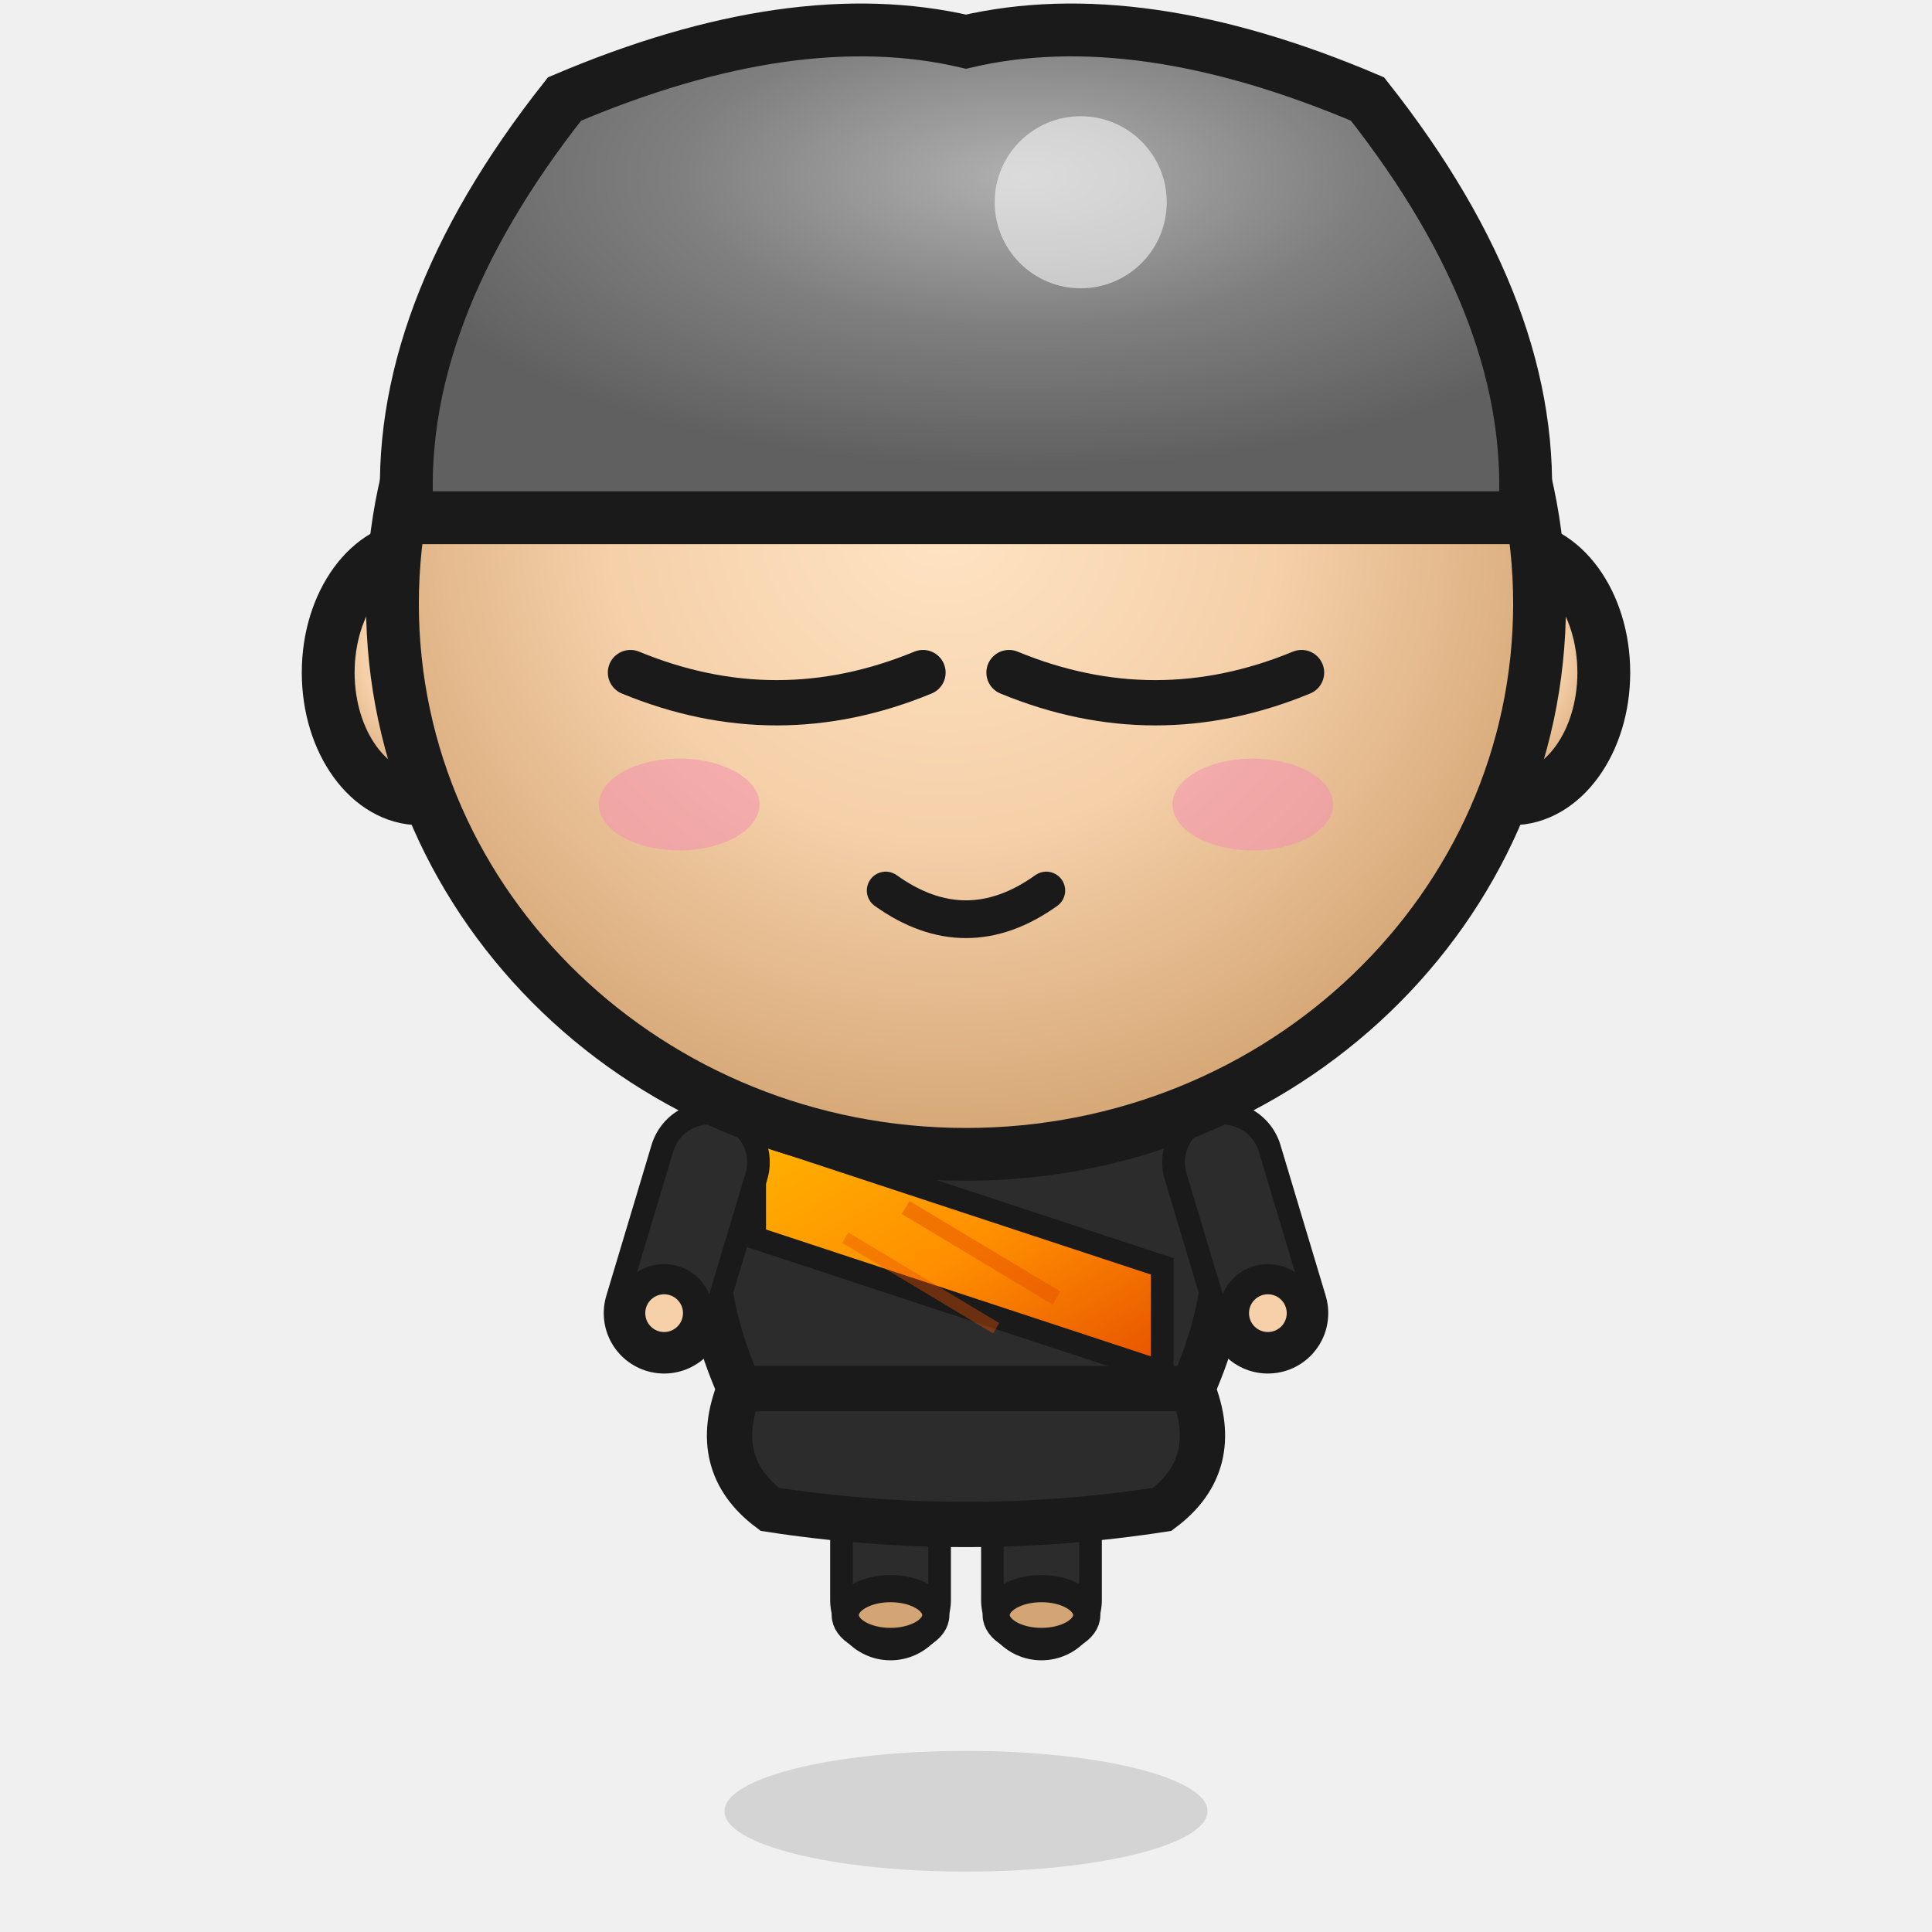
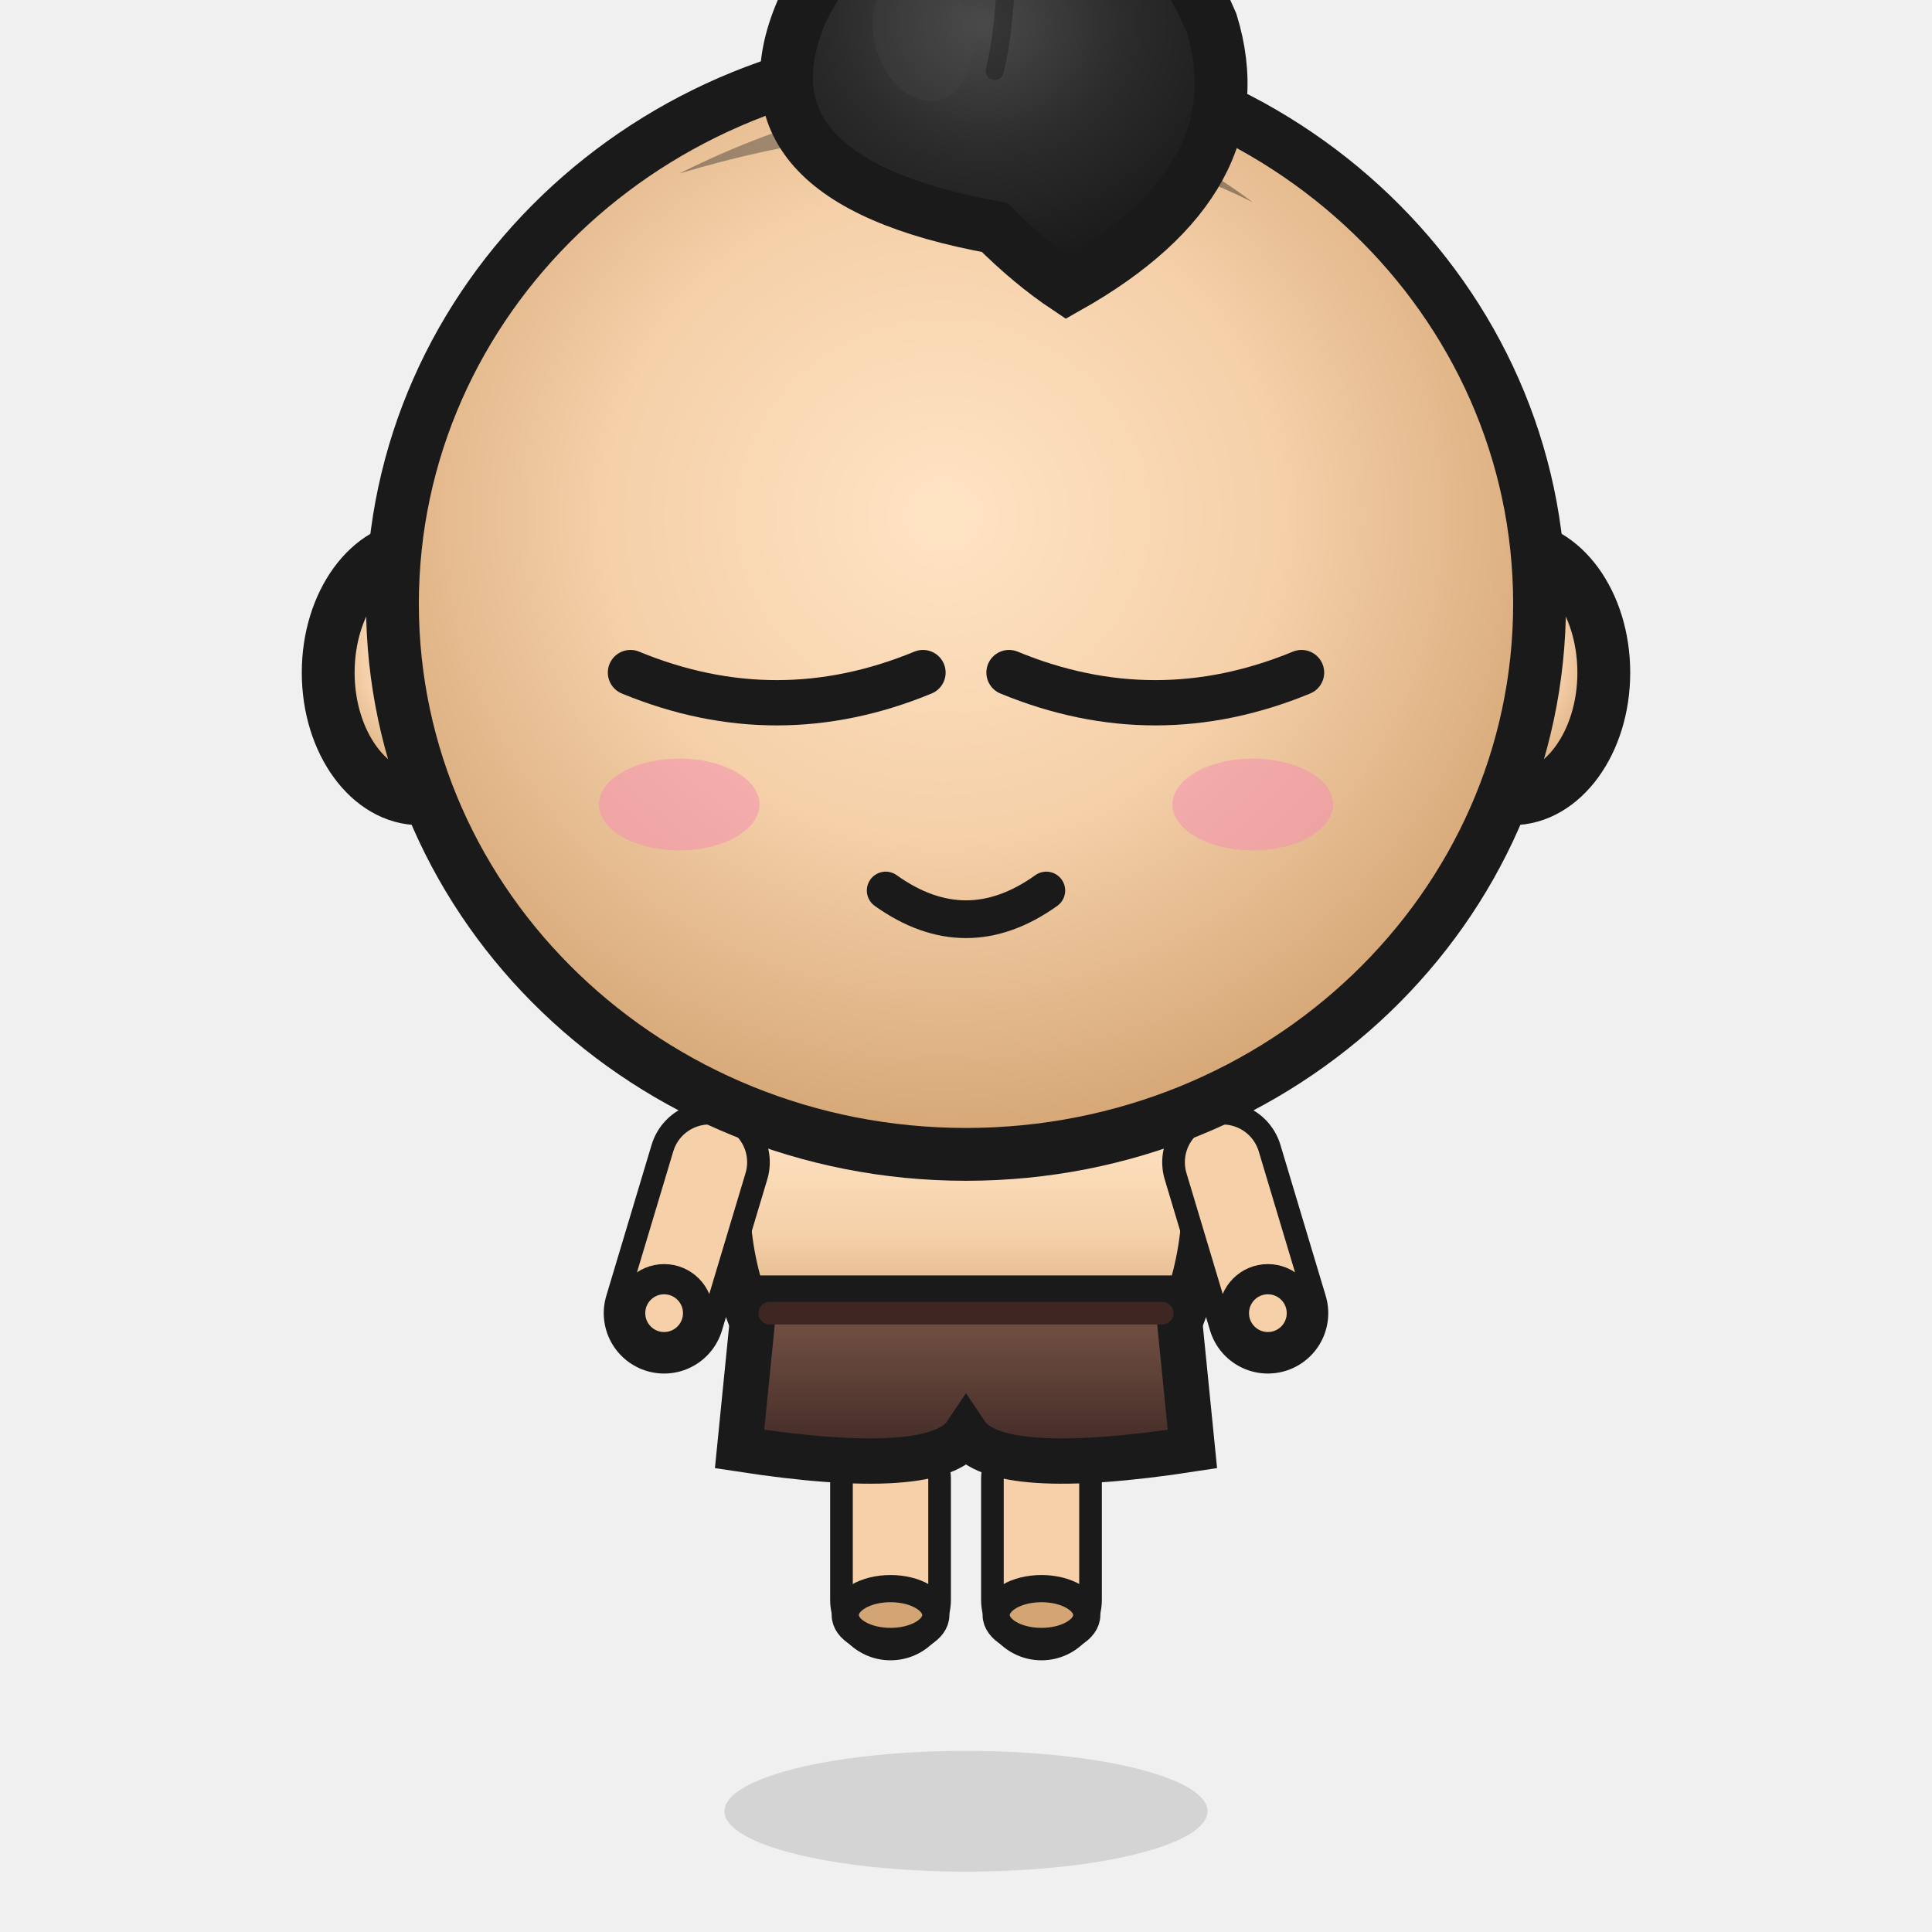
<svg xmlns="http://www.w3.org/2000/svg" viewBox="0 0 128 128" width="128" height="128" id="hero_f2">
  <defs>
    <filter id="blur">
      <feGaussianBlur stdDeviation="4" />
    </filter>
-     <linearGradient id="sashGrad" x1="0%" y1="0%" x2="100%" y2="100%">
-       <stop offset="0%" stop-color="#FFB300" />
-       <stop offset="50%" stop-color="#FF8F00" />
-       <stop offset="100%" stop-color="#E65100" />
+     <linearGradient id="bodyGrad" x1="0%" y1="0%" x2="0%" y2="100%">
+       <stop offset="0%" stop-color="#FFE4C4" />
+       <stop offset="50%" stop-color="#F5D0A9" />
+       <stop offset="100%" stop-color="#D4A574" />
+     </linearGradient>
+     <linearGradient id="pantsGrad" x1="0%" y1="0%" x2="0%" y2="100%">
+       <stop offset="0%" stop-color="#795548" />
+       <stop offset="50%" stop-color="#5D4037" />
+       <stop offset="100%" stop-color="#3E2723" />
    </linearGradient>
    <radialGradient id="headGrad" cx="48%" cy="42%" r="58%" fx="48%" fy="42%">
      <stop offset="0%" stop-color="#FFE4C4" />
      <stop offset="50%" stop-color="#F5D0A9" />
      <stop offset="100%" stop-color="#D4A574" />
    </radialGradient>
-     <radialGradient id="headGradHair" cx="55%" cy="30%" r="60%" fx="55%" fy="30%">
-       <stop offset="0%" stop-color="#B0B0B0" />
-       <stop offset="50%" stop-color="#808080" />
-       <stop offset="100%" stop-color="#606060" />
+     <radialGradient id="headGradHair" cx="45%" cy="30%" r="65%" fx="45%" fy="30%">
+       <stop offset="0%" stop-color="#4A4A4A" />
+       <stop offset="50%" stop-color="#2C2C2C" />
+       <stop offset="100%" stop-color="#1A1A1A" />
    </radialGradient>
  </defs>
  <ellipse cx="64" cy="120" rx="16" ry="4" fill="#000000" opacity="0.12" />
  <line x1="59" y1="98" x2="59" y2="106" stroke="#1A1A1A" stroke-width="8" stroke-linecap="round" />
-   <line x1="59" y1="98" x2="59" y2="106" stroke="#2C2C2C" stroke-width="5" stroke-linecap="round" />
+   <line x1="59" y1="98" x2="59" y2="106" stroke="#F5D0A9" stroke-width="5" stroke-linecap="round" />
  <ellipse cx="59" cy="107" rx="3" ry="1.75" fill="#D4A574" stroke="#1A1A1A" stroke-width="1.8" />
  <line x1="69" y1="98" x2="69" y2="106" stroke="#1A1A1A" stroke-width="8" stroke-linecap="round" />
-   <line x1="69" y1="98" x2="69" y2="106" stroke="#2C2C2C" stroke-width="5" stroke-linecap="round" />
+   <line x1="69" y1="98" x2="69" y2="106" stroke="#F5D0A9" stroke-width="5" stroke-linecap="round" />
  <ellipse cx="69" cy="107" rx="3" ry="1.75" fill="#D4A574" stroke="#1A1A1A" stroke-width="1.8" />
-   <path d="       M48 74       Q 45 83, 49 92       Q 64 95, 79 92       Q 83 83, 80 74       Z" fill="#2C2C2C" stroke="#1A1A1A" stroke-width="3" />
-   <path d="       M50 75       L77 83.9       L77 90.9       L50 82       Z" fill="url(#sashGrad)" stroke="#1A1A1A" stroke-width="1.5" />
-   <line x1="60" y1="80" x2="70" y2="86" stroke="#E65100" stroke-width="1" opacity="0.5" />
-   <line x1="56" y1="82" x2="66" y2="88" stroke="#E65100" stroke-width="0.8" opacity="0.4" />
-   <path d="       M49 92       Q 47 97, 51 100       Q 64 102, 77 100       Q 81 97, 79 92       Z" fill="#2C2C2C" stroke="#1A1A1A" stroke-width="3" />
+   <path d="       M49 74       Q 47 81, 50 88       Q 64 91, 78 88       Q 81 81, 79 74       Z" fill="url(#bodyGrad)" stroke="#1A1A1A" stroke-width="3" />
+   <path d="       M50 86       L49 96       Q 62 98, 64 95       Q 66 98, 79 96       L78 86       Z" fill="url(#pantsGrad)" stroke="#1A1A1A" stroke-width="3" />
+   <line x1="51" y1="87" x2="77" y2="87" stroke="#3E2723" stroke-width="1.5" stroke-linecap="round" />
  <line x1="47" y1="77" x2="44" y2="87" stroke="#1A1A1A" stroke-width="8" stroke-linecap="round" />
-   <line x1="47" y1="77" x2="44" y2="87" stroke="#2C2C2C" stroke-width="5" stroke-linecap="round" />
+   <line x1="47" y1="77" x2="44" y2="87" stroke="#F5D0A9" stroke-width="5" stroke-linecap="round" />
  <circle cx="44" cy="87" r="2.25" fill="#F5D0A9" stroke="#1A1A1A" stroke-width="2" />
  <line x1="81" y1="77" x2="84" y2="87" stroke="#1A1A1A" stroke-width="8" stroke-linecap="round" />
-   <line x1="81" y1="77" x2="84" y2="87" stroke="#2C2C2C" stroke-width="5" stroke-linecap="round" />
+   <line x1="81" y1="77" x2="84" y2="87" stroke="#F5D0A9" stroke-width="5" stroke-linecap="round" />
  <circle cx="84" cy="87" r="2.25" fill="#F5D0A9" stroke="#1A1A1A" stroke-width="2" />
  <ellipse cx="27.824" cy="44.56" rx="6.08" ry="8.36" fill="url(#headGrad)" stroke="#1A1A1A" stroke-width="3.5" />
  <ellipse cx="27.824" cy="44.56" rx="2.736" ry="4.598" fill="#D4A574" opacity="0.25" />
  <ellipse cx="100.176" cy="44.56" rx="6.08" ry="8.36" fill="url(#headGrad)" stroke="#1A1A1A" stroke-width="3.5" />
  <ellipse cx="100.176" cy="44.56" rx="2.736" ry="4.598" fill="#D4A574" opacity="0.25" />
  <ellipse cx="64" cy="40" rx="38" ry="36.48" fill="url(#headGrad)" stroke="#1A1A1A" stroke-width="3.5" />
-   <path d="       M27 34.3       Q 26 21, 37.4 6.56       Q 52.6 0.1, 64 2.76       Q 75.4 0.1, 90.6 6.56       Q 102 21, 101 34.3       Z" fill="url(#headGradHair)" stroke="#1A1A1A" stroke-width="3.5" />
-   <ellipse cx="71.6" cy="13.4" rx="5.7" ry="5.7" fill="#FFFFFF" opacity="0.55" />
+   <path d="M45 11.5       Q 56.4 5.8, 65.9 6.56       Q 75.4 7.7, 83 13.4       Q 75.4 9.6, 65.9 8.84       Q 56.4 8.08, 45 11.5 Z" fill="url(#headGradHair)" opacity="0.4" />
+   <path d="       M65.9 15.072       Q 48.344 11.88,         53.132 0.708       Q 57.92 -8.868,         66.698 -4.08       Q 75.476 -9.666,         80.264 1.506       Q 83.456 11.88,         70.688 19.062       Q 68.294 17.466,         65.9 15.072 Z" fill="url(#headGradHair)" stroke="#1A1A1A" stroke-width="3.5" />
+   <path d="M66.698 -4.08       Q 66.698 1.506,         65.9 4.698" fill="none" stroke="#1A1A1A" stroke-width="1.2" stroke-linecap="round" opacity="0.4" />
+   <ellipse cx="61.112" cy="2.304" rx="3.192" ry="4.469" fill="#4A4A4A" opacity="0.2" transform="rotate(-15 61.112 2.304)" />
  <path d="M41.77 44.56 Q 51.46 48.56, 61.15 44.56" fill="none" stroke="#1A1A1A" stroke-width="3" stroke-linecap="round" />
  <path d="M66.85 44.56 Q 76.54 48.56, 86.23 44.56" fill="none" stroke="#1A1A1A" stroke-width="3" stroke-linecap="round" />
  <ellipse cx="45" cy="53.3" rx="5.32" ry="3.04" fill="#F48FB1" opacity="0.55" />
  <ellipse cx="83" cy="53.3" rx="5.32" ry="3.04" fill="#F48FB1" opacity="0.55" />
  <path d="M58.68 59 Q 64 62.8, 69.32 59" fill="none" stroke="#1A1A1A" stroke-width="2.5" stroke-linecap="round" />
</svg>
